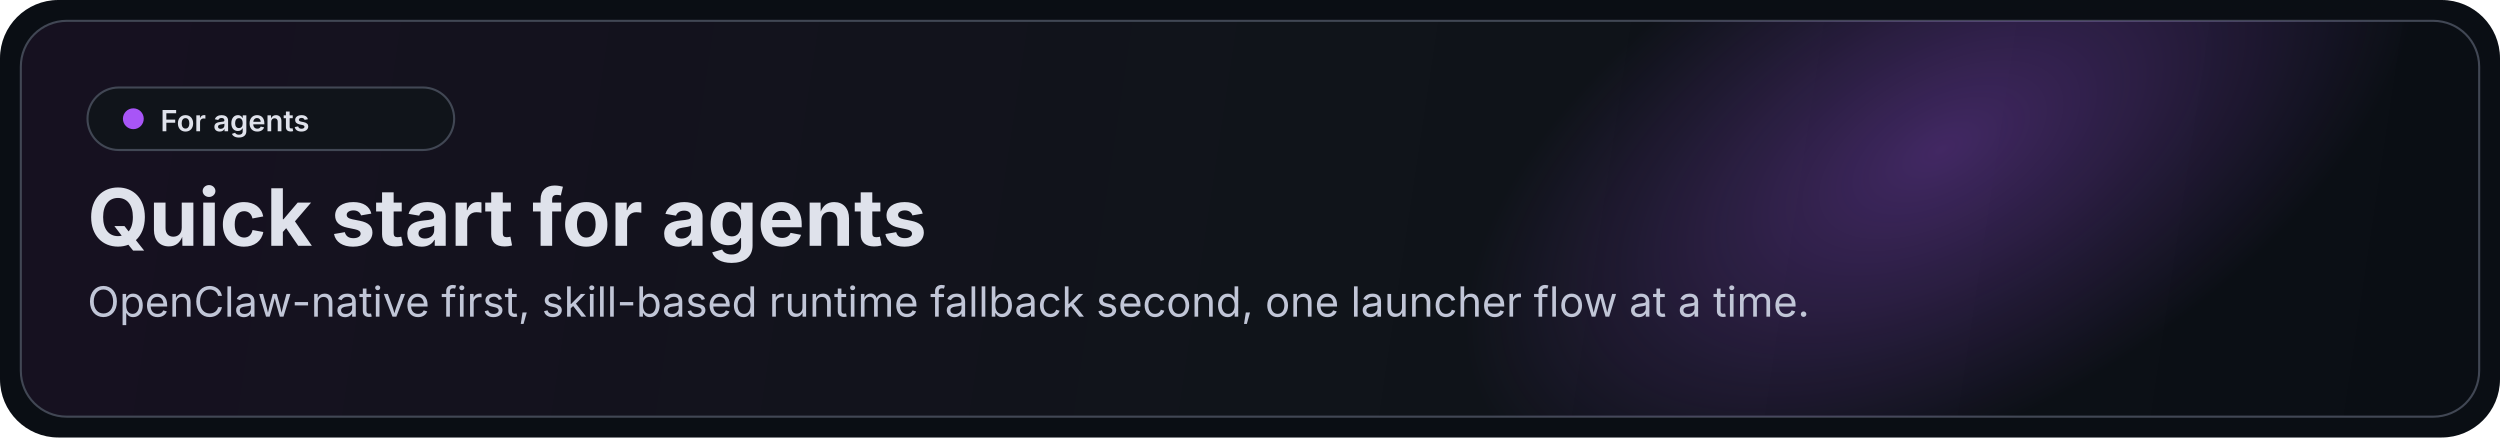
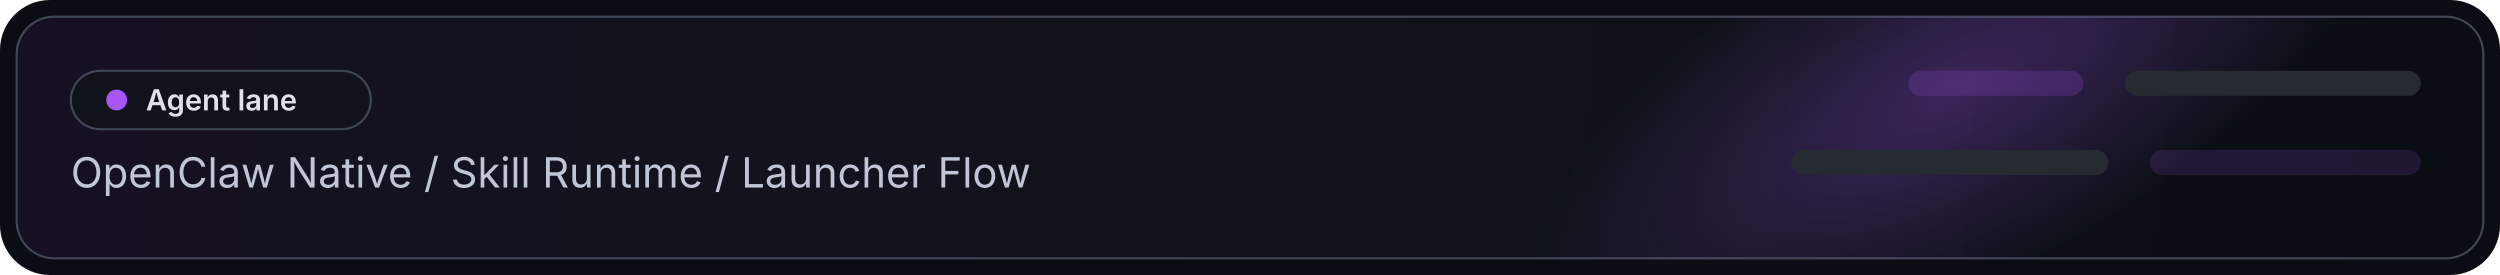
- <svg xmlns="http://www.w3.org/2000/svg" width="1200" height="210" viewBox="0 0 1200 210" fill="none">
+ <svg xmlns="http://www.w3.org/2000/svg" width="1200" height="132" viewBox="0 0 1200 132" fill="none">
  <defs>
-     <linearGradient id="bg" x1="40" y1="24" x2="1172" y2="194" gradientUnits="userSpaceOnUse">
+     <linearGradient id="bg" x1="26" y1="16" x2="1174" y2="116" gradientUnits="userSpaceOnUse">
      <stop stop-color="#161120" />
      <stop offset="0.52" stop-color="#10141A" />
      <stop offset="1" stop-color="#0A0E14" />
    </linearGradient>
-     <radialGradient id="glow" cx="0" cy="0" r="1" gradientUnits="userSpaceOnUse" gradientTransform="translate(932 72) rotate(150.927) scale(252.224 130.765)">
-       <stop stop-color="#A855F7" stop-opacity="0.34" />
+     <radialGradient id="glow" cx="0" cy="0" r="1" gradientUnits="userSpaceOnUse" gradientTransform="translate(940 42) rotate(151.9) scale(226.17 90.28)">
+       <stop stop-color="#A855F7" stop-opacity="0.30" />
      <stop offset="1" stop-color="#A855F7" stop-opacity="0" />
    </radialGradient>
  </defs>
-   <rect width="1200" height="210" rx="28" fill="#0A0E14" />
-   <rect x="10" y="10" width="1180" height="190" rx="22" fill="url(#bg)" stroke="#414754" />
-   <rect x="10" y="10" width="1180" height="190" rx="22" fill="url(#glow)" />
-   <rect x="42" y="42" width="176" height="30" rx="15" fill="#10141A" stroke="#414754" />
-   <circle cx="64" cy="57" r="5" fill="#A855F7" />
-   <text x="77" y="63" fill="#DFE2EB" font-family="Inter, 'Segoe UI', sans-serif" font-size="14" font-weight="600">For agents</text>
-   <text x="42" y="118" fill="#DFE2EB" font-family="'Space Grotesk', Inter, sans-serif" font-size="38" font-weight="700">Quick start for agents</text>
-   <text x="42" y="152" fill="#C1C6D7" font-family="Inter, 'Segoe UI', sans-serif" font-size="20">OpenClaw-native first, skill-based runtime fallback second, one launcher flow at a time.</text>
+   <rect width="1200" height="132" rx="24" fill="#0A0E14" />
+   <rect x="8" y="8" width="1184" height="116" rx="18" fill="url(#bg)" stroke="#414754" />
+   <rect x="8" y="8" width="1184" height="116" rx="18" fill="url(#glow)" />
+   <rect x="34" y="34" width="144" height="28" rx="14" fill="#10141A" stroke="#414754" />
+   <circle cx="56" cy="48" r="5" fill="#A855F7" />
+   <text x="70" y="53" fill="#DFE2EB" font-family="Inter, 'Segoe UI', sans-serif" font-size="14" font-weight="600">Agent lane</text>
+   <text x="34" y="90" fill="#C1C6D7" font-family="Inter, 'Segoe UI', sans-serif" font-size="20">OpenClaw Native / Skill Runtime / Launcher Flow</text>
+   <rect x="916" y="34" width="84" height="12" rx="6" fill="#A855F7" fill-opacity="0.18" />
+   <rect x="1020" y="34" width="142" height="12" rx="6" fill="#262A31" />
+   <rect x="860" y="72" width="152" height="12" rx="6" fill="#262A31" />
+   <rect x="1032" y="72" width="130" height="12" rx="6" fill="#A855F7" fill-opacity="0.14" />
</svg>
